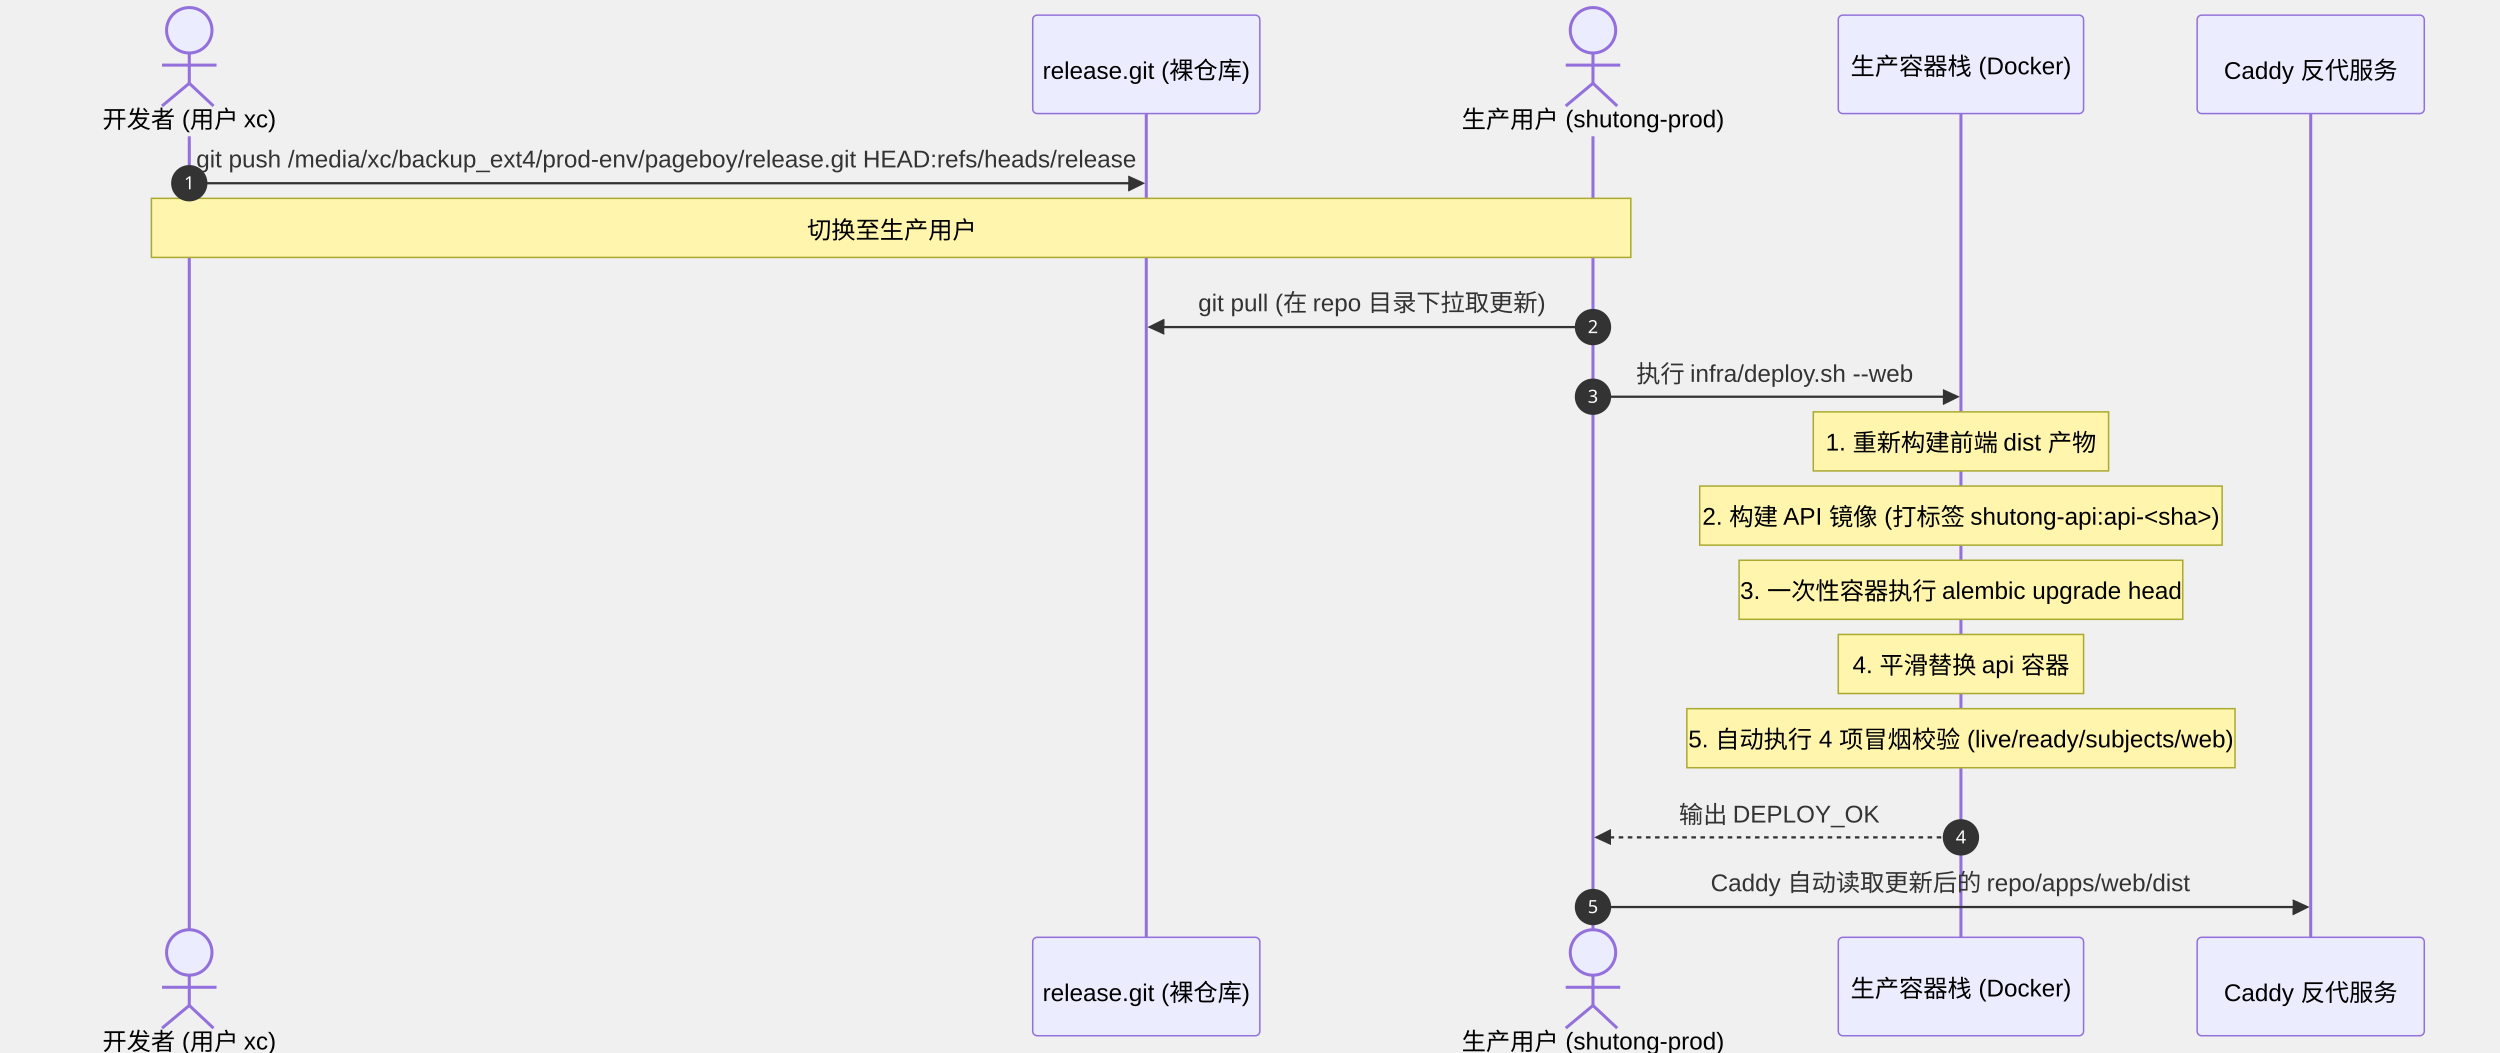
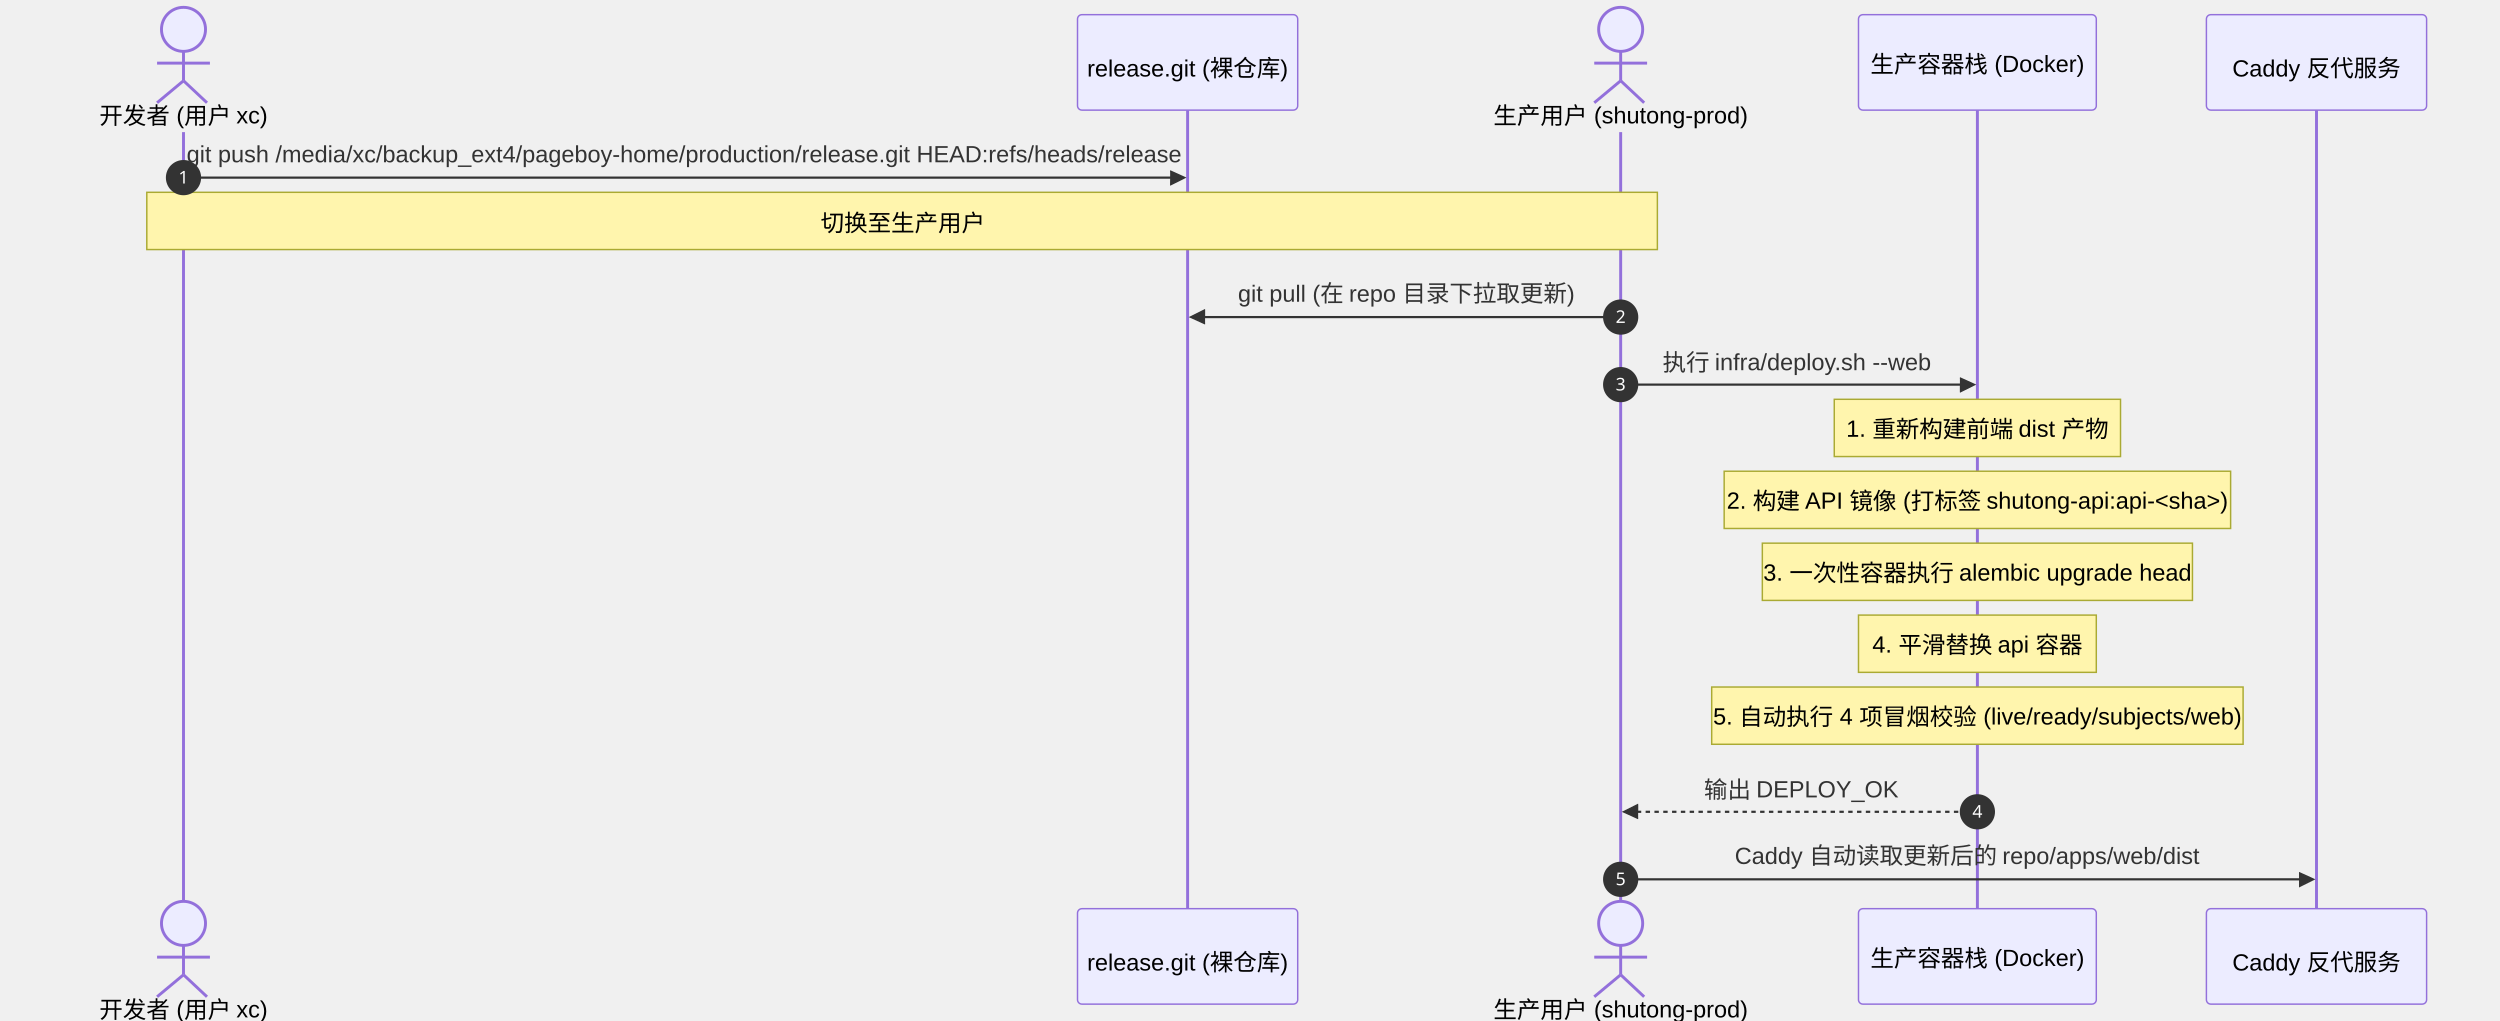
- <svg xmlns="http://www.w3.org/2000/svg" id="diagram_production_release" width="100%" style="max-width: 1651px;" viewBox="-50 -10 1651 695" role="graphics-document document" aria-roledescription="sequence">
-   <g>
-     <rect x="1401" y="609" fill="#eaeaea" stroke="#666" width="150" height="65" name="Caddy" rx="3" ry="3" class="actor actor-bottom" />
-     <text x="1476" y="641.5" dominant-baseline="central" alignment-baseline="central" class="actor actor-box" style="text-anchor: middle; font-size: 16px; font-weight: 400;">
-       <tspan x="1476" dy="0">Caddy 反代服务</tspan>
-     </text>
-   </g>
-   <g>
-     <rect x="1164" y="609" fill="#eaeaea" stroke="#666" width="162" height="65" name="Stack" rx="3" ry="3" class="actor actor-bottom" />
-     <text x="1245" y="641.5" dominant-baseline="central" alignment-baseline="central" class="actor actor-box" style="text-anchor: middle; font-size: 16px; font-weight: 400;">
-       <tspan x="1245" dy="0">生产容器栈 (Docker)</tspan>
+ <svg xmlns="http://www.w3.org/2000/svg" id="diagram_production_release" width="100%" style="max-width: 1703px;" viewBox="-50 -10 1703 695" role="graphics-document document" aria-roledescription="sequence">
+   <g>
+     <rect x="1453" y="609" fill="#eaeaea" stroke="#666" width="150" height="65" name="Caddy" rx="3" ry="3" class="actor actor-bottom" />
+     <text x="1528" y="641.5" dominant-baseline="central" alignment-baseline="central" class="actor actor-box" style="text-anchor: middle; font-size: 16px; font-weight: 400;">
+       <tspan x="1528" dy="0">Caddy 反代服务</tspan>
+     </text>
+   </g>
+   <g>
+     <rect x="1216" y="609" fill="#eaeaea" stroke="#666" width="162" height="65" name="Stack" rx="3" ry="3" class="actor actor-bottom" />
+     <text x="1297" y="641.5" dominant-baseline="central" alignment-baseline="central" class="actor actor-box" style="text-anchor: middle; font-size: 16px; font-weight: 400;">
+       <tspan x="1297" dy="0">生产容器栈 (Docker)</tspan>
    </text>
  </g>
  <g />
  <g>
-     <rect x="632" y="609" fill="#eaeaea" stroke="#666" width="150" height="65" name="Git" rx="3" ry="3" class="actor actor-bottom" />
-     <text x="707" y="641.5" dominant-baseline="central" alignment-baseline="central" class="actor actor-box" style="text-anchor: middle; font-size: 16px; font-weight: 400;">
-       <tspan x="707" dy="0">release.git (裸仓库)</tspan>
+     <rect x="684" y="609" fill="#eaeaea" stroke="#666" width="150" height="65" name="Git" rx="3" ry="3" class="actor actor-bottom" />
+     <text x="759" y="641.5" dominant-baseline="central" alignment-baseline="central" class="actor actor-box" style="text-anchor: middle; font-size: 16px; font-weight: 400;">
+       <tspan x="759" dy="0">release.git (裸仓库)</tspan>
    </text>
  </g>
  <g />
  <g>
-     <line id="actor4" x1="1476" y1="65" x2="1476" y2="609" class="actor-line 200" stroke-width="0.5px" stroke="#999" name="Caddy" data-et="life-line" data-id="Caddy" />
+     <line id="actor4" x1="1528" y1="65" x2="1528" y2="609" class="actor-line 200" stroke-width="0.5px" stroke="#999" name="Caddy" data-et="life-line" data-id="Caddy" />
    <g id="root-4" data-et="participant" data-type="participant" data-id="Caddy">
-       <rect x="1401" y="0" fill="#eaeaea" stroke="#666" width="150" height="65" name="Caddy" rx="3" ry="3" class="actor actor-top" />
-       <text x="1476" y="32.5" dominant-baseline="central" alignment-baseline="central" class="actor actor-box" style="text-anchor: middle; font-size: 16px; font-weight: 400;">
-         <tspan x="1476" dy="0">Caddy 反代服务</tspan>
+       <rect x="1453" y="0" fill="#eaeaea" stroke="#666" width="150" height="65" name="Caddy" rx="3" ry="3" class="actor actor-top" />
+       <text x="1528" y="32.5" dominant-baseline="central" alignment-baseline="central" class="actor actor-box" style="text-anchor: middle; font-size: 16px; font-weight: 400;">
+         <tspan x="1528" dy="0">Caddy 反代服务</tspan>
      </text>
    </g>
  </g>
  <g>
-     <line id="actor3" x1="1245" y1="65" x2="1245" y2="609" class="actor-line 200" stroke-width="0.5px" stroke="#999" name="Stack" data-et="life-line" data-id="Stack" />
+     <line id="actor3" x1="1297" y1="65" x2="1297" y2="609" class="actor-line 200" stroke-width="0.5px" stroke="#999" name="Stack" data-et="life-line" data-id="Stack" />
    <g id="root-3" data-et="participant" data-type="participant" data-id="Stack">
-       <rect x="1164" y="0" fill="#eaeaea" stroke="#666" width="162" height="65" name="Stack" rx="3" ry="3" class="actor actor-top" />
-       <text x="1245" y="32.5" dominant-baseline="central" alignment-baseline="central" class="actor actor-box" style="text-anchor: middle; font-size: 16px; font-weight: 400;">
-         <tspan x="1245" dy="0">生产容器栈 (Docker)</tspan>
+       <rect x="1216" y="0" fill="#eaeaea" stroke="#666" width="162" height="65" name="Stack" rx="3" ry="3" class="actor actor-top" />
+       <text x="1297" y="32.5" dominant-baseline="central" alignment-baseline="central" class="actor actor-box" style="text-anchor: middle; font-size: 16px; font-weight: 400;">
+         <tspan x="1297" dy="0">生产容器栈 (Docker)</tspan>
      </text>
    </g>
  </g>
  <g>
-     <line id="actor2" x1="1002" y1="80" x2="1002" y2="609" class="actor-line 200" stroke-width="0.5px" stroke="#999" name="Prod" data-et="life-line" data-id="Prod" />
-   </g>
-   <g>
-     <line id="actor1" x1="707" y1="65" x2="707" y2="609" class="actor-line 200" stroke-width="0.5px" stroke="#999" name="Git" data-et="life-line" data-id="Git" />
+     <line id="actor2" x1="1054" y1="80" x2="1054" y2="609" class="actor-line 200" stroke-width="0.5px" stroke="#999" name="Prod" data-et="life-line" data-id="Prod" />
+   </g>
+   <g>
+     <line id="actor1" x1="759" y1="65" x2="759" y2="609" class="actor-line 200" stroke-width="0.5px" stroke="#999" name="Git" data-et="life-line" data-id="Git" />
    <g id="root-1" data-et="participant" data-type="participant" data-id="Git">
-       <rect x="632" y="0" fill="#eaeaea" stroke="#666" width="150" height="65" name="Git" rx="3" ry="3" class="actor actor-top" />
-       <text x="707" y="32.5" dominant-baseline="central" alignment-baseline="central" class="actor actor-box" style="text-anchor: middle; font-size: 16px; font-weight: 400;">
-         <tspan x="707" dy="0">release.git (裸仓库)</tspan>
+       <rect x="684" y="0" fill="#eaeaea" stroke="#666" width="150" height="65" name="Git" rx="3" ry="3" class="actor actor-top" />
+       <text x="759" y="32.5" dominant-baseline="central" alignment-baseline="central" class="actor actor-box" style="text-anchor: middle; font-size: 16px; font-weight: 400;">
+         <tspan x="759" dy="0">release.git (裸仓库)</tspan>
      </text>
    </g>
  </g>
  <g>
    <line id="actor0" x1="75" y1="80" x2="75" y2="609" class="actor-line 200" stroke-width="0.5px" stroke="#999" name="Dev" data-et="life-line" data-id="Dev" />
  </g>
  <style>#diagram_production_release{font-family:"trebuchet ms",verdana,arial,sans-serif;font-size:16px;fill:#333;}@keyframes edge-animation-frame{from{stroke-dashoffset:0;}}@keyframes dash{to{stroke-dashoffset:0;}}#diagram_production_release .edge-animation-slow{stroke-dasharray:9,5!important;stroke-dashoffset:900;animation:dash 50s linear infinite;stroke-linecap:round;}#diagram_production_release .edge-animation-fast{stroke-dasharray:9,5!important;stroke-dashoffset:900;animation:dash 20s linear infinite;stroke-linecap:round;}#diagram_production_release .error-icon{fill:#552222;}#diagram_production_release .error-text{fill:#552222;stroke:#552222;}#diagram_production_release .edge-thickness-normal{stroke-width:1px;}#diagram_production_release .edge-thickness-thick{stroke-width:3.5px;}#diagram_production_release .edge-pattern-solid{stroke-dasharray:0;}#diagram_production_release .edge-thickness-invisible{stroke-width:0;fill:none;}#diagram_production_release .edge-pattern-dashed{stroke-dasharray:3;}#diagram_production_release .edge-pattern-dotted{stroke-dasharray:2;}#diagram_production_release .marker{fill:#333333;stroke:#333333;}#diagram_production_release .marker.cross{stroke:#333333;}#diagram_production_release svg{font-family:"trebuchet ms",verdana,arial,sans-serif;font-size:16px;}#diagram_production_release p{margin:0;}#diagram_production_release .actor{stroke:#9370DB;fill:#ECECFF;stroke-width:1;}#diagram_production_release rect.actor.outer-path[data-look="neo"]{filter:drop-shadow(1px 2px 2px rgba(185, 185, 185, 1));}#diagram_production_release rect.note[data-look="neo"]{stroke:#aaaa33;fill:#fff5ad;filter:drop-shadow(1px 2px 2px rgba(185, 185, 185, 1));}#diagram_production_release text.actor&gt;tspan{fill:black;stroke:none;}#diagram_production_release .actor-line{stroke:#9370DB;}#diagram_production_release .innerArc{stroke-width:1.5;stroke-dasharray:none;}#diagram_production_release .messageLine0{stroke-width:1.5;stroke-dasharray:none;stroke:#333;}#diagram_production_release .messageLine1{stroke-width:1.5;stroke-dasharray:2,2;stroke:#333;}#diagram_production_release [id$="-arrowhead"] path{fill:#333;stroke:#333;}#diagram_production_release .sequenceNumber{fill:white;}#diagram_production_release [id$="-sequencenumber"]{fill:#333;}#diagram_production_release [id$="-crosshead"] path{fill:#333;stroke:#333;}#diagram_production_release .messageText{fill:#333;stroke:none;}#diagram_production_release .labelBox{stroke:#9370DB;fill:#ECECFF;filter:none;}#diagram_production_release .labelText,#diagram_production_release .labelText&gt;tspan{fill:black;stroke:none;}#diagram_production_release .loopText,#diagram_production_release .loopText&gt;tspan{fill:black;stroke:none;}#diagram_production_release .sectionTitle,#diagram_production_release .sectionTitle&gt;tspan{fill:black;stroke:none;}#diagram_production_release .loopLine{stroke-width:2px;stroke-dasharray:2,2;stroke:#9370DB;fill:#9370DB;}#diagram_production_release .note{stroke:#aaaa33;fill:#fff5ad;}#diagram_production_release .noteText,#diagram_production_release .noteText&gt;tspan{fill:black;stroke:none;font-weight:normal;}#diagram_production_release .activation0{fill:#f4f4f4;stroke:#666;}#diagram_production_release .activation1{fill:#f4f4f4;stroke:#666;}#diagram_production_release .activation2{fill:#f4f4f4;stroke:#666;}#diagram_production_release .actorPopupMenu{position:absolute;}#diagram_production_release .actorPopupMenuPanel{position:absolute;fill:#ECECFF;box-shadow:0px 8px 16px 0px rgba(0,0,0,0.2);filter:drop-shadow(3px 5px 2px rgb(0 0 0 / 0.4));}#diagram_production_release .actor-man circle,#diagram_production_release line{fill:#ECECFF;stroke-width:2px;}#diagram_production_release g rect.rect{filter:drop-shadow(1px 2px 2px rgba(185, 185, 185, 1));stroke:#9370DB;}#diagram_production_release .node .neo-node{stroke:#9370DB;}#diagram_production_release [data-look="neo"].node rect,#diagram_production_release [data-look="neo"].cluster rect,#diagram_production_release [data-look="neo"].node polygon{stroke:#9370DB;filter:drop-shadow(1px 2px 2px rgba(185, 185, 185, 1));}#diagram_production_release [data-look="neo"].swimlane.cluster rect{filter:none;}#diagram_production_release [data-look="neo"].node path{stroke:#9370DB;stroke-width:1px;}#diagram_production_release [data-look="neo"].node .outer-path{filter:drop-shadow(1px 2px 2px rgba(185, 185, 185, 1));}#diagram_production_release [data-look="neo"].node .neo-line path{stroke:#9370DB;filter:none;}#diagram_production_release [data-look="neo"].node circle{stroke:#9370DB;filter:drop-shadow(1px 2px 2px rgba(185, 185, 185, 1));}#diagram_production_release [data-look="neo"].node circle .state-start{fill:#000000;}#diagram_production_release [data-look="neo"].icon-shape .icon{fill:#9370DB;filter:drop-shadow(1px 2px 2px rgba(185, 185, 185, 1));}#diagram_production_release [data-look="neo"].icon-shape .icon-neo path{stroke:#9370DB;filter:drop-shadow(1px 2px 2px rgba(185, 185, 185, 1));}#diagram_production_release :root{--mermaid-font-family:"trebuchet ms",verdana,arial,sans-serif;}</style>
  <g />
  <defs>
    <symbol id="diagram_production_release-computer" width="24" height="24">
      <path transform="scale(.5)" d="M2 2v13h20v-13h-20zm18 11h-16v-9h16v9zm-10.228 6l.466-1h3.524l.467 1h-4.457zm14.228 3h-24l2-6h2.104l-1.33 4h18.45l-1.297-4h2.073l2 6zm-5-10h-14v-7h14v7z" />
    </symbol>
  </defs>
  <defs>
    <symbol id="diagram_production_release-database" fill-rule="evenodd" clip-rule="evenodd">
      <path transform="scale(.5)" d="M12.258.001l.256.004.255.005.253.008.251.01.249.012.247.015.246.016.242.019.241.02.239.023.236.024.233.027.231.028.229.031.225.032.223.034.22.036.217.038.214.04.211.041.208.043.205.045.201.046.198.048.194.05.191.051.187.053.183.054.18.056.175.057.172.059.168.06.163.061.16.063.155.064.15.066.074.033.073.033.071.034.07.034.069.035.068.035.067.035.066.035.064.036.064.036.062.036.06.036.06.037.058.037.058.037.055.038.055.038.053.038.052.038.051.039.05.039.048.039.047.039.045.04.044.04.043.04.041.04.04.041.039.041.037.041.036.041.034.041.033.042.032.042.03.042.029.042.027.042.026.043.024.043.023.043.021.043.02.043.018.044.017.043.015.044.013.044.012.044.011.045.009.044.007.045.006.045.004.045.002.045.001.045v17l-.001.045-.002.045-.004.045-.006.045-.007.045-.009.044-.011.045-.012.044-.013.044-.015.044-.017.043-.018.044-.02.043-.021.043-.023.043-.024.043-.026.043-.027.042-.029.042-.03.042-.032.042-.033.042-.034.041-.036.041-.037.041-.039.041-.04.041-.041.04-.043.04-.044.04-.045.04-.047.039-.048.039-.05.039-.051.039-.052.038-.053.038-.055.038-.055.038-.058.037-.058.037-.06.037-.06.036-.062.036-.064.036-.064.036-.066.035-.067.035-.068.035-.069.035-.07.034-.071.034-.073.033-.074.033-.15.066-.155.064-.16.063-.163.061-.168.06-.172.059-.175.057-.18.056-.183.054-.187.053-.191.051-.194.05-.198.048-.201.046-.205.045-.208.043-.211.041-.214.04-.217.038-.22.036-.223.034-.225.032-.229.031-.231.028-.233.027-.236.024-.239.023-.241.02-.242.019-.246.016-.247.015-.249.012-.251.01-.253.008-.255.005-.256.004-.258.001-.258-.001-.256-.004-.255-.005-.253-.008-.251-.01-.249-.012-.247-.015-.245-.016-.243-.019-.241-.02-.238-.023-.236-.024-.234-.027-.231-.028-.228-.031-.226-.032-.223-.034-.22-.036-.217-.038-.214-.04-.211-.041-.208-.043-.204-.045-.201-.046-.198-.048-.195-.05-.19-.051-.187-.053-.184-.054-.179-.056-.176-.057-.172-.059-.167-.06-.164-.061-.159-.063-.155-.064-.151-.066-.074-.033-.072-.033-.072-.034-.07-.034-.069-.035-.068-.035-.067-.035-.066-.035-.064-.036-.063-.036-.062-.036-.061-.036-.06-.037-.058-.037-.057-.037-.056-.038-.055-.038-.053-.038-.052-.038-.051-.039-.049-.039-.049-.039-.046-.039-.046-.04-.044-.04-.043-.04-.041-.04-.04-.041-.039-.041-.037-.041-.036-.041-.034-.041-.033-.042-.032-.042-.03-.042-.029-.042-.027-.042-.026-.043-.024-.043-.023-.043-.021-.043-.02-.043-.018-.044-.017-.043-.015-.044-.013-.044-.012-.044-.011-.045-.009-.044-.007-.045-.006-.045-.004-.045-.002-.045-.001-.045v-17l.001-.045.002-.045.004-.045.006-.045.007-.045.009-.044.011-.045.012-.044.013-.044.015-.044.017-.043.018-.044.02-.043.021-.043.023-.043.024-.043.026-.043.027-.042.029-.042.03-.042.032-.042.033-.042.034-.041.036-.041.037-.041.039-.041.04-.041.041-.04.043-.04.044-.04.046-.04.046-.039.049-.039.049-.039.051-.039.052-.038.053-.038.055-.038.056-.038.057-.037.058-.037.06-.037.061-.036.062-.036.063-.036.064-.036.066-.035.067-.035.068-.035.069-.035.07-.034.072-.034.072-.033.074-.033.151-.066.155-.064.159-.063.164-.061.167-.06.172-.059.176-.057.179-.056.184-.054.187-.053.19-.051.195-.05.198-.048.201-.046.204-.045.208-.043.211-.041.214-.04.217-.038.22-.036.223-.034.226-.032.228-.031.231-.028.234-.027.236-.024.238-.023.241-.02.243-.019.245-.016.247-.015.249-.012.251-.01.253-.008.255-.005.256-.004.258-.001.258.001zm-9.258 20.499v.01l.001.021.003.021.004.022.005.021.006.022.007.022.009.023.01.022.011.023.012.023.013.023.015.023.016.024.017.023.018.024.019.024.021.024.022.025.023.024.024.025.052.049.056.05.061.051.066.051.07.051.075.051.079.052.084.052.088.052.092.052.097.052.102.051.105.052.11.052.114.051.119.051.123.051.127.05.131.05.135.05.139.048.144.049.147.047.152.047.155.047.16.045.163.045.167.043.171.043.176.041.178.041.183.039.187.039.19.037.194.035.197.035.202.033.204.031.209.03.212.029.216.027.219.025.222.024.226.021.23.02.233.018.236.016.24.015.243.012.246.01.249.008.253.005.256.004.259.001.26-.001.257-.004.254-.005.25-.008.247-.011.244-.012.241-.014.237-.016.233-.018.231-.021.226-.021.224-.024.22-.026.216-.027.212-.028.21-.031.205-.031.202-.034.198-.034.194-.036.191-.037.187-.039.183-.04.179-.04.175-.042.172-.043.168-.044.163-.045.16-.046.155-.046.152-.047.148-.048.143-.049.139-.049.136-.05.131-.05.126-.05.123-.051.118-.052.114-.051.11-.052.106-.052.101-.052.096-.052.092-.052.088-.053.083-.051.079-.052.074-.052.07-.051.065-.051.06-.051.056-.05.051-.05.023-.024.023-.025.021-.024.02-.024.019-.024.018-.024.017-.024.015-.023.014-.024.013-.023.012-.023.01-.023.01-.022.008-.022.006-.022.006-.022.004-.022.004-.021.001-.021.001-.021v-4.127l-.077.055-.08.053-.083.054-.085.053-.087.052-.09.052-.093.051-.095.05-.097.05-.1.049-.102.049-.105.048-.106.047-.109.047-.111.046-.114.045-.115.045-.118.044-.12.043-.122.042-.124.042-.126.041-.128.04-.13.04-.132.038-.134.038-.135.037-.138.037-.139.035-.142.035-.143.034-.144.033-.147.032-.148.031-.15.03-.151.03-.153.029-.154.027-.156.027-.158.026-.159.025-.161.024-.162.023-.163.022-.165.021-.166.02-.167.019-.169.018-.169.017-.171.016-.173.015-.173.014-.175.013-.175.012-.177.011-.178.01-.179.008-.179.008-.181.006-.182.005-.182.004-.184.003-.184.002h-.37l-.184-.002-.184-.003-.182-.004-.182-.005-.181-.006-.179-.008-.179-.008-.178-.01-.176-.011-.176-.012-.175-.013-.173-.014-.172-.015-.171-.016-.17-.017-.169-.018-.167-.019-.166-.02-.165-.021-.163-.022-.162-.023-.161-.024-.159-.025-.157-.026-.156-.027-.155-.027-.153-.029-.151-.03-.15-.03-.148-.031-.146-.032-.145-.033-.143-.034-.141-.035-.14-.035-.137-.037-.136-.037-.134-.038-.132-.038-.13-.04-.128-.04-.126-.041-.124-.042-.122-.042-.12-.044-.117-.043-.116-.045-.113-.045-.112-.046-.109-.047-.106-.047-.105-.048-.102-.049-.1-.049-.097-.05-.095-.05-.093-.052-.09-.051-.087-.052-.085-.053-.083-.054-.08-.054-.077-.054v4.127zm0-5.654v.011l.001.021.003.021.004.021.005.022.006.022.007.022.009.022.01.022.011.023.012.023.013.023.015.024.016.023.017.024.018.024.019.024.021.024.022.024.023.025.024.024.052.05.056.05.061.05.066.051.07.051.075.052.079.051.084.052.088.052.092.052.097.052.102.052.105.052.11.051.114.051.119.052.123.05.127.051.131.05.135.049.139.049.144.048.147.048.152.047.155.046.16.045.163.045.167.044.171.042.176.042.178.04.183.04.187.038.19.037.194.036.197.034.202.033.204.032.209.03.212.028.216.027.219.025.222.024.226.022.23.02.233.018.236.016.24.014.243.012.246.01.249.008.253.006.256.003.259.001.26-.001.257-.003.254-.006.25-.008.247-.01.244-.012.241-.015.237-.016.233-.018.231-.02.226-.022.224-.024.22-.025.216-.027.212-.029.21-.03.205-.032.202-.033.198-.035.194-.036.191-.037.187-.039.183-.039.179-.041.175-.042.172-.043.168-.044.163-.045.16-.045.155-.047.152-.047.148-.048.143-.048.139-.05.136-.049.131-.05.126-.051.123-.051.118-.051.114-.052.11-.052.106-.052.101-.052.096-.052.092-.052.088-.052.083-.052.079-.052.074-.051.07-.052.065-.051.06-.05.056-.051.051-.049.023-.025.023-.024.021-.025.02-.024.019-.024.018-.024.017-.024.015-.023.014-.023.013-.024.012-.022.01-.023.01-.023.008-.022.006-.022.006-.022.004-.021.004-.022.001-.021.001-.021v-4.139l-.077.054-.08.054-.083.054-.085.052-.087.053-.09.051-.093.051-.095.051-.097.05-.1.049-.102.049-.105.048-.106.047-.109.047-.111.046-.114.045-.115.044-.118.044-.12.044-.122.042-.124.042-.126.041-.128.04-.13.039-.132.039-.134.038-.135.037-.138.036-.139.036-.142.035-.143.033-.144.033-.147.033-.148.031-.15.03-.151.03-.153.028-.154.028-.156.027-.158.026-.159.025-.161.024-.162.023-.163.022-.165.021-.166.02-.167.019-.169.018-.169.017-.171.016-.173.015-.173.014-.175.013-.175.012-.177.011-.178.009-.179.009-.179.007-.181.007-.182.005-.182.004-.184.003-.184.002h-.37l-.184-.002-.184-.003-.182-.004-.182-.005-.181-.007-.179-.007-.179-.009-.178-.009-.176-.011-.176-.012-.175-.013-.173-.014-.172-.015-.171-.016-.17-.017-.169-.018-.167-.019-.166-.02-.165-.021-.163-.022-.162-.023-.161-.024-.159-.025-.157-.026-.156-.027-.155-.028-.153-.028-.151-.03-.15-.03-.148-.031-.146-.033-.145-.033-.143-.033-.141-.035-.14-.036-.137-.036-.136-.037-.134-.038-.132-.039-.13-.039-.128-.04-.126-.041-.124-.042-.122-.043-.12-.043-.117-.044-.116-.044-.113-.046-.112-.046-.109-.046-.106-.047-.105-.048-.102-.049-.1-.049-.097-.05-.095-.051-.093-.051-.09-.051-.087-.053-.085-.052-.083-.054-.08-.054-.077-.054v4.139zm0-5.666v.011l.001.02.003.022.004.021.005.022.006.021.007.022.009.023.01.022.011.023.012.023.013.023.015.023.016.024.017.024.018.023.019.024.021.025.022.024.023.024.024.025.052.05.056.05.061.05.066.051.07.051.075.052.079.051.084.052.088.052.092.052.097.052.102.052.105.051.11.052.114.051.119.051.123.051.127.05.131.05.135.05.139.049.144.048.147.048.152.047.155.046.16.045.163.045.167.043.171.043.176.042.178.04.183.04.187.038.19.037.194.036.197.034.202.033.204.032.209.03.212.028.216.027.219.025.222.024.226.021.23.02.233.018.236.017.24.014.243.012.246.01.249.008.253.006.256.003.259.001.26-.001.257-.003.254-.006.25-.008.247-.01.244-.013.241-.014.237-.016.233-.018.231-.02.226-.022.224-.024.22-.025.216-.027.212-.029.21-.03.205-.032.202-.033.198-.035.194-.036.191-.037.187-.039.183-.039.179-.041.175-.042.172-.043.168-.044.163-.045.16-.045.155-.047.152-.047.148-.048.143-.049.139-.049.136-.049.131-.051.126-.05.123-.051.118-.052.114-.051.11-.052.106-.052.101-.052.096-.052.092-.052.088-.052.083-.052.079-.052.074-.052.07-.051.065-.051.06-.051.056-.05.051-.049.023-.025.023-.025.021-.024.02-.024.019-.024.018-.024.017-.024.015-.023.014-.024.013-.023.012-.023.01-.022.01-.023.008-.022.006-.022.006-.022.004-.022.004-.021.001-.021.001-.021v-4.153l-.077.054-.08.054-.083.053-.085.053-.087.053-.09.051-.093.051-.095.051-.097.05-.1.049-.102.048-.105.048-.106.048-.109.046-.111.046-.114.046-.115.044-.118.044-.12.043-.122.043-.124.042-.126.041-.128.04-.13.039-.132.039-.134.038-.135.037-.138.036-.139.036-.142.034-.143.034-.144.033-.147.032-.148.032-.15.03-.151.03-.153.028-.154.028-.156.027-.158.026-.159.024-.161.024-.162.023-.163.023-.165.021-.166.02-.167.019-.169.018-.169.017-.171.016-.173.015-.173.014-.175.013-.175.012-.177.01-.178.01-.179.009-.179.007-.181.006-.182.006-.182.004-.184.003-.184.001-.185.001-.185-.001-.184-.001-.184-.003-.182-.004-.182-.006-.181-.006-.179-.007-.179-.009-.178-.01-.176-.01-.176-.012-.175-.013-.173-.014-.172-.015-.171-.016-.17-.017-.169-.018-.167-.019-.166-.02-.165-.021-.163-.023-.162-.023-.161-.024-.159-.024-.157-.026-.156-.027-.155-.028-.153-.028-.151-.03-.15-.03-.148-.032-.146-.032-.145-.033-.143-.034-.141-.034-.14-.036-.137-.036-.136-.037-.134-.038-.132-.039-.13-.039-.128-.041-.126-.041-.124-.041-.122-.043-.12-.043-.117-.044-.116-.044-.113-.046-.112-.046-.109-.046-.106-.048-.105-.048-.102-.048-.1-.05-.097-.049-.095-.051-.093-.051-.09-.052-.087-.052-.085-.053-.083-.053-.08-.054-.077-.054v4.153zm8.74-8.179l-.257.004-.254.005-.25.008-.247.011-.244.012-.241.014-.237.016-.233.018-.231.021-.226.022-.224.023-.22.026-.216.027-.212.028-.21.031-.205.032-.202.033-.198.034-.194.036-.191.038-.187.038-.183.04-.179.041-.175.042-.172.043-.168.043-.163.045-.16.046-.155.046-.152.048-.148.048-.143.048-.139.049-.136.05-.131.05-.126.051-.123.051-.118.051-.114.052-.11.052-.106.052-.101.052-.096.052-.092.052-.088.052-.083.052-.079.052-.074.051-.07.052-.065.051-.06.05-.056.05-.051.05-.023.025-.023.024-.021.024-.02.025-.019.024-.018.024-.017.023-.015.024-.014.023-.013.023-.012.023-.01.023-.01.022-.008.022-.006.023-.006.021-.004.022-.004.021-.001.021-.001.021.001.021.001.021.004.021.004.022.006.021.006.023.008.022.01.022.01.023.012.023.013.023.014.023.015.024.017.023.018.024.019.024.02.025.021.024.023.024.023.025.051.05.056.05.06.05.065.051.07.052.074.051.079.052.083.052.088.052.092.052.096.052.101.052.106.052.11.052.114.052.118.051.123.051.126.051.131.05.136.05.139.049.143.048.148.048.152.048.155.046.16.046.163.045.168.043.172.043.175.042.179.041.183.04.187.038.191.038.194.036.198.034.202.033.205.032.21.031.212.028.216.027.22.026.224.023.226.022.231.021.233.018.237.016.241.014.244.012.247.011.25.008.254.005.257.004.26.001.26-.001.257-.004.254-.005.25-.008.247-.011.244-.012.241-.014.237-.016.233-.018.231-.021.226-.022.224-.023.22-.026.216-.027.212-.028.21-.031.205-.032.202-.033.198-.034.194-.036.191-.038.187-.038.183-.04.179-.041.175-.042.172-.043.168-.043.163-.045.16-.046.155-.046.152-.048.148-.048.143-.048.139-.049.136-.05.131-.05.126-.051.123-.051.118-.051.114-.052.11-.052.106-.052.101-.052.096-.052.092-.052.088-.052.083-.052.079-.052.074-.051.07-.052.065-.051.06-.05.056-.05.051-.05.023-.025.023-.024.021-.024.02-.025.019-.024.018-.024.017-.023.015-.024.014-.023.013-.023.012-.023.01-.023.01-.022.008-.022.006-.023.006-.021.004-.022.004-.021.001-.021.001-.021-.001-.021-.001-.021-.004-.021-.004-.022-.006-.021-.006-.023-.008-.022-.01-.022-.01-.023-.012-.023-.013-.023-.014-.023-.015-.024-.017-.023-.018-.024-.019-.024-.02-.025-.021-.024-.023-.024-.023-.025-.051-.05-.056-.05-.06-.05-.065-.051-.07-.052-.074-.051-.079-.052-.083-.052-.088-.052-.092-.052-.096-.052-.101-.052-.106-.052-.11-.052-.114-.052-.118-.051-.123-.051-.126-.051-.131-.05-.136-.05-.139-.049-.143-.048-.148-.048-.152-.048-.155-.046-.16-.046-.163-.045-.168-.043-.172-.043-.175-.042-.179-.041-.183-.04-.187-.038-.191-.038-.194-.036-.198-.034-.202-.033-.205-.032-.21-.031-.212-.028-.216-.027-.22-.026-.224-.023-.226-.022-.231-.021-.233-.018-.237-.016-.241-.014-.244-.012-.247-.011-.25-.008-.254-.005-.257-.004-.26-.001-.26.001z" />
    </symbol>
  </defs>
  <defs>
    <symbol id="diagram_production_release-clock" width="24" height="24">
      <path transform="scale(.5)" d="M12 2c5.514 0 10 4.486 10 10s-4.486 10-10 10-10-4.486-10-10 4.486-10 10-10zm0-2c-6.627 0-12 5.373-12 12s5.373 12 12 12 12-5.373 12-12-5.373-12-12-12zm5.848 12.459c.202.038.202.333.001.372-1.907.361-6.045 1.111-6.547 1.111-.719 0-1.301-.582-1.301-1.301 0-.512.77-5.447 1.125-7.445.034-.192.312-.181.343.014l.985 6.238 5.394 1.011z" />
    </symbol>
  </defs>
  <defs>
    <marker id="diagram_production_release-arrowhead" refX="7.9" refY="5" markerUnits="userSpaceOnUse" markerWidth="12" markerHeight="12" orient="auto-start-reverse">
      <path d="M -1 0 L 10 5 L 0 10 z" />
    </marker>
  </defs>
  <defs>
    <marker id="diagram_production_release-crosshead" markerWidth="15" markerHeight="8" orient="auto" refX="4" refY="4.5">
      <path fill="none" stroke="#000000" stroke-width="1pt" d="M 1,2 L 6,7 M 6,2 L 1,7" style="stroke-dasharray: 0, 0;" />
    </marker>
  </defs>
  <defs>
    <marker id="diagram_production_release-filled-head" refX="15.5" refY="7" markerWidth="20" markerHeight="28" orient="auto">
      <path d="M 18,7 L9,13 L14,7 L9,1 Z" />
    </marker>
  </defs>
  <defs>
    <marker id="diagram_production_release-sequencenumber" refX="15" refY="15" markerWidth="60" markerHeight="40" orient="auto">
      <circle cx="15" cy="15" r="6" />
    </marker>
  </defs>
  <defs>
    <marker id="diagram_production_release-solidTopArrowHead" refX="7.9" refY="7.25" markerUnits="userSpaceOnUse" markerWidth="12" markerHeight="12" orient="auto-start-reverse">
      <path d="M 0 0 L 10 8 L 0 8 z" />
    </marker>
  </defs>
  <defs>
    <marker id="diagram_production_release-solidBottomArrowHead" refX="7.9" refY="0.75" markerUnits="userSpaceOnUse" markerWidth="12" markerHeight="12" orient="auto-start-reverse">
      <path d="M 0 0 L 10 0 L 0 8 z" />
    </marker>
  </defs>
  <defs>
    <marker id="diagram_production_release-stickTopArrowHead" refX="7.5" refY="7" markerUnits="userSpaceOnUse" markerWidth="12" markerHeight="12" orient="auto-start-reverse">
      <path d="M 0 0 L 7 7" stroke="black" stroke-width="1.5" fill="none" />
    </marker>
  </defs>
  <defs>
    <marker id="diagram_production_release-stickBottomArrowHead" refX="7.5" refY="0" markerUnits="userSpaceOnUse" markerWidth="12" markerHeight="12" orient="auto-start-reverse">
      <path d="M 0 7 L 7 0" stroke="black" stroke-width="1.5" fill="none" />
    </marker>
  </defs>
  <g data-et="note" data-id="i2">
-     <rect x="50" y="121" fill="#EDF2AE" stroke="#666" width="977" height="39" class="note" />
-     <text x="539" y="126" text-anchor="middle" dominant-baseline="middle" alignment-baseline="middle" class="noteText" dy="1em" style="font-size: 16px; font-weight: 400;">
-       <tspan x="539">切换至生产用户</tspan>
+     <rect x="50" y="121" fill="#EDF2AE" stroke="#666" width="1029" height="39" class="note" />
+     <text x="565" y="126" text-anchor="middle" dominant-baseline="middle" alignment-baseline="middle" class="noteText" dy="1em" style="font-size: 16px; font-weight: 400;">
+       <tspan x="565">切换至生产用户</tspan>
    </text>
  </g>
  <g data-et="note" data-id="i5">
-     <rect x="1147.5" y="262" fill="#EDF2AE" stroke="#666" width="195" height="39" class="note" />
-     <text x="1245" y="267" text-anchor="middle" dominant-baseline="middle" alignment-baseline="middle" class="noteText" dy="1em" style="font-size: 16px; font-weight: 400;">
-       <tspan x="1245">1. 重新构建前端 dist 产物</tspan>
+     <rect x="1199.5" y="262" fill="#EDF2AE" stroke="#666" width="195" height="39" class="note" />
+     <text x="1297" y="267" text-anchor="middle" dominant-baseline="middle" alignment-baseline="middle" class="noteText" dy="1em" style="font-size: 16px; font-weight: 400;">
+       <tspan x="1297">1. 重新构建前端 dist 产物</tspan>
    </text>
  </g>
  <g data-et="note" data-id="i6">
-     <rect x="1072.5" y="311" fill="#EDF2AE" stroke="#666" width="345" height="39" class="note" />
-     <text x="1245" y="316" text-anchor="middle" dominant-baseline="middle" alignment-baseline="middle" class="noteText" dy="1em" style="font-size: 16px; font-weight: 400;">
-       <tspan x="1245">2. 构建 API 镜像 (打标签 shutong-api:api-&lt;sha&gt;)</tspan>
+     <rect x="1124.5" y="311" fill="#EDF2AE" stroke="#666" width="345" height="39" class="note" />
+     <text x="1297" y="316" text-anchor="middle" dominant-baseline="middle" alignment-baseline="middle" class="noteText" dy="1em" style="font-size: 16px; font-weight: 400;">
+       <tspan x="1297">2. 构建 API 镜像 (打标签 shutong-api:api-&lt;sha&gt;)</tspan>
    </text>
  </g>
  <g data-et="note" data-id="i7">
-     <rect x="1098.5" y="360" fill="#EDF2AE" stroke="#666" width="293" height="39" class="note" />
-     <text x="1245" y="365" text-anchor="middle" dominant-baseline="middle" alignment-baseline="middle" class="noteText" dy="1em" style="font-size: 16px; font-weight: 400;">
-       <tspan x="1245">3. 一次性容器执行 alembic upgrade head</tspan>
+     <rect x="1150.5" y="360" fill="#EDF2AE" stroke="#666" width="293" height="39" class="note" />
+     <text x="1297" y="365" text-anchor="middle" dominant-baseline="middle" alignment-baseline="middle" class="noteText" dy="1em" style="font-size: 16px; font-weight: 400;">
+       <tspan x="1297">3. 一次性容器执行 alembic upgrade head</tspan>
    </text>
  </g>
  <g data-et="note" data-id="i8">
-     <rect x="1164" y="409" fill="#EDF2AE" stroke="#666" width="162" height="39" class="note" />
-     <text x="1245" y="414" text-anchor="middle" dominant-baseline="middle" alignment-baseline="middle" class="noteText" dy="1em" style="font-size: 16px; font-weight: 400;">
-       <tspan x="1245">4. 平滑替换 api 容器</tspan>
+     <rect x="1216" y="409" fill="#EDF2AE" stroke="#666" width="162" height="39" class="note" />
+     <text x="1297" y="414" text-anchor="middle" dominant-baseline="middle" alignment-baseline="middle" class="noteText" dy="1em" style="font-size: 16px; font-weight: 400;">
+       <tspan x="1297">4. 平滑替换 api 容器</tspan>
    </text>
  </g>
  <g data-et="note" data-id="i9">
-     <rect x="1064" y="458" fill="#EDF2AE" stroke="#666" width="362" height="39" class="note" />
-     <text x="1245" y="463" text-anchor="middle" dominant-baseline="middle" alignment-baseline="middle" class="noteText" dy="1em" style="font-size: 16px; font-weight: 400;">
-       <tspan x="1245">5. 自动执行 4 项冒烟校验 (live/ready/subjects/web)</tspan>
+     <rect x="1116" y="458" fill="#EDF2AE" stroke="#666" width="362" height="39" class="note" />
+     <text x="1297" y="463" text-anchor="middle" dominant-baseline="middle" alignment-baseline="middle" class="noteText" dy="1em" style="font-size: 16px; font-weight: 400;">
+       <tspan x="1297">5. 自动执行 4 项冒烟校验 (live/ready/subjects/web)</tspan>
    </text>
  </g>
  <g class="actor-man actor-top" name="Dev" data-et="participant" data-type="actor" data-id="Dev" style="stroke: rgb(147, 112, 219);">
    <line id="actor-man-torso0" x1="75" y1="25" x2="75" y2="45" />
    <line id="actor-man-arms0" x1="57" y1="33" x2="93" y2="33" />
    <line x1="57" y1="60" x2="75" y2="45" />
    <line x1="75" y1="45" x2="91" y2="60" />
    <circle cx="75" cy="10" r="15" width="150" height="65" />
    <text x="75" y="67.5" dominant-baseline="central" alignment-baseline="central" class="actor actor-man" style="text-anchor: middle; font-size: 16px; font-weight: 400;">
      <tspan x="75" dy="0">开发者 (用户 xc)</tspan>
    </text>
  </g>
  <g class="actor-man actor-top" name="Prod" data-et="participant" data-type="actor" data-id="Prod" style="stroke: rgb(147, 112, 219);">
-     <line id="actor-man-torso2" x1="1002" y1="25" x2="1002" y2="45" />
-     <line id="actor-man-arms2" x1="984" y1="33" x2="1020" y2="33" />
-     <line x1="984" y1="60" x2="1002" y2="45" />
-     <line x1="1002" y1="45" x2="1018" y2="60" />
-     <circle cx="1002" cy="10" r="15" width="184" height="65" />
-     <text x="1002" y="67.5" dominant-baseline="central" alignment-baseline="central" class="actor actor-man" style="text-anchor: middle; font-size: 16px; font-weight: 400;">
-       <tspan x="1002" dy="0">生产用户 (shutong-prod)</tspan>
-     </text>
-   </g>
-   <text x="390" y="80" text-anchor="middle" dominant-baseline="middle" alignment-baseline="middle" class="messageText" dy="1em" style="font-size: 16px; font-weight: 400;">git push /media/xc/backup_ext4/prod-env/pageboy/release.git HEAD:refs/heads/release</text>
-   <line x1="82" y1="111" x2="703" y2="111" class="messageLine0" data-et="message" data-id="i1" data-from="Dev" data-to="Git" stroke-width="2" stroke="none" marker-end="url(#diagram_production_release-arrowhead)" style="fill: none;" />
+     <line id="actor-man-torso2" x1="1054" y1="25" x2="1054" y2="45" />
+     <line id="actor-man-arms2" x1="1036" y1="33" x2="1072" y2="33" />
+     <line x1="1036" y1="60" x2="1054" y2="45" />
+     <line x1="1054" y1="45" x2="1070" y2="60" />
+     <circle cx="1054" cy="10" r="15" width="184" height="65" />
+     <text x="1054" y="67.5" dominant-baseline="central" alignment-baseline="central" class="actor actor-man" style="text-anchor: middle; font-size: 16px; font-weight: 400;">
+       <tspan x="1054" dy="0">生产用户 (shutong-prod)</tspan>
+     </text>
+   </g>
+   <text x="416" y="80" text-anchor="middle" dominant-baseline="middle" alignment-baseline="middle" class="messageText" dy="1em" style="font-size: 16px; font-weight: 400;">git push /media/xc/backup_ext4/pageboy-home/production/release.git HEAD:refs/heads/release</text>
+   <line x1="82" y1="111" x2="755" y2="111" class="messageLine0" data-et="message" data-id="i1" data-from="Dev" data-to="Git" stroke-width="2" stroke="none" marker-end="url(#diagram_production_release-arrowhead)" style="fill: none;" />
  <line x1="75" y1="111" x2="75" y2="111" stroke-width="0" marker-start="url(#diagram_production_release-sequencenumber)" />
  <text x="75" y="115" font-family="sans-serif" font-size="12px" text-anchor="middle" class="sequenceNumber">1</text>
-   <text x="856" y="175" text-anchor="middle" dominant-baseline="middle" alignment-baseline="middle" class="messageText" dy="1em" style="font-size: 16px; font-weight: 400;">git pull (在 repo 目录下拉取更新)</text>
-   <line x1="1007" y1="206" x2="711" y2="206" class="messageLine0" data-et="message" data-id="i3" data-from="Prod" data-to="Git" stroke-width="2" stroke="none" marker-end="url(#diagram_production_release-arrowhead)" style="fill: none;" />
-   <line x1="1002" y1="206" x2="1002" y2="206" stroke-width="0" marker-start="url(#diagram_production_release-sequencenumber)" />
-   <text x="1002" y="210" font-family="sans-serif" font-size="12px" text-anchor="middle" class="sequenceNumber">2</text>
-   <text x="1122" y="221" text-anchor="middle" dominant-baseline="middle" alignment-baseline="middle" class="messageText" dy="1em" style="font-size: 16px; font-weight: 400;">执行 infra/deploy.sh --web</text>
-   <line x1="1009" y1="252" x2="1241" y2="252" class="messageLine0" data-et="message" data-id="i4" data-from="Prod" data-to="Stack" stroke-width="2" stroke="none" marker-end="url(#diagram_production_release-arrowhead)" style="fill: none;" />
-   <line x1="1002" y1="252" x2="1002" y2="252" stroke-width="0" marker-start="url(#diagram_production_release-sequencenumber)" />
-   <text x="1002" y="256" font-family="sans-serif" font-size="12px" text-anchor="middle" class="sequenceNumber">3</text>
-   <text x="1125" y="512" text-anchor="middle" dominant-baseline="middle" alignment-baseline="middle" class="messageText" dy="1em" style="font-size: 16px; font-weight: 400;">输出 DEPLOY_OK</text>
-   <line x1="1250" y1="543" x2="1006" y2="543" class="messageLine1" data-et="message" data-id="i10" data-from="Stack" data-to="Prod" stroke-width="2" stroke="none" marker-end="url(#diagram_production_release-arrowhead)" style="stroke-dasharray: 3, 3; fill: none;" />
-   <line x1="1245" y1="543" x2="1245" y2="543" stroke-width="0" marker-start="url(#diagram_production_release-sequencenumber)" />
-   <text x="1245" y="547" font-family="sans-serif" font-size="12px" text-anchor="middle" class="sequenceNumber">4</text>
-   <text x="1238" y="558" text-anchor="middle" dominant-baseline="middle" alignment-baseline="middle" class="messageText" dy="1em" style="font-size: 16px; font-weight: 400;">Caddy 自动读取更新后的 repo/apps/web/dist</text>
-   <line x1="1009" y1="589" x2="1472" y2="589" class="messageLine0" data-et="message" data-id="i11" data-from="Prod" data-to="Caddy" stroke-width="2" stroke="none" marker-end="url(#diagram_production_release-arrowhead)" style="fill: none;" />
-   <line x1="1002" y1="589" x2="1002" y2="589" stroke-width="0" marker-start="url(#diagram_production_release-sequencenumber)" />
-   <text x="1002" y="593" font-family="sans-serif" font-size="12px" text-anchor="middle" class="sequenceNumber">5</text>
+   <text x="908" y="175" text-anchor="middle" dominant-baseline="middle" alignment-baseline="middle" class="messageText" dy="1em" style="font-size: 16px; font-weight: 400;">git pull (在 repo 目录下拉取更新)</text>
+   <line x1="1059" y1="206" x2="763" y2="206" class="messageLine0" data-et="message" data-id="i3" data-from="Prod" data-to="Git" stroke-width="2" stroke="none" marker-end="url(#diagram_production_release-arrowhead)" style="fill: none;" />
+   <line x1="1054" y1="206" x2="1054" y2="206" stroke-width="0" marker-start="url(#diagram_production_release-sequencenumber)" />
+   <text x="1054" y="210" font-family="sans-serif" font-size="12px" text-anchor="middle" class="sequenceNumber">2</text>
+   <text x="1174" y="221" text-anchor="middle" dominant-baseline="middle" alignment-baseline="middle" class="messageText" dy="1em" style="font-size: 16px; font-weight: 400;">执行 infra/deploy.sh --web</text>
+   <line x1="1061" y1="252" x2="1293" y2="252" class="messageLine0" data-et="message" data-id="i4" data-from="Prod" data-to="Stack" stroke-width="2" stroke="none" marker-end="url(#diagram_production_release-arrowhead)" style="fill: none;" />
+   <line x1="1054" y1="252" x2="1054" y2="252" stroke-width="0" marker-start="url(#diagram_production_release-sequencenumber)" />
+   <text x="1054" y="256" font-family="sans-serif" font-size="12px" text-anchor="middle" class="sequenceNumber">3</text>
+   <text x="1177" y="512" text-anchor="middle" dominant-baseline="middle" alignment-baseline="middle" class="messageText" dy="1em" style="font-size: 16px; font-weight: 400;">输出 DEPLOY_OK</text>
+   <line x1="1302" y1="543" x2="1058" y2="543" class="messageLine1" data-et="message" data-id="i10" data-from="Stack" data-to="Prod" stroke-width="2" stroke="none" marker-end="url(#diagram_production_release-arrowhead)" style="stroke-dasharray: 3, 3; fill: none;" />
+   <line x1="1297" y1="543" x2="1297" y2="543" stroke-width="0" marker-start="url(#diagram_production_release-sequencenumber)" />
+   <text x="1297" y="547" font-family="sans-serif" font-size="12px" text-anchor="middle" class="sequenceNumber">4</text>
+   <text x="1290" y="558" text-anchor="middle" dominant-baseline="middle" alignment-baseline="middle" class="messageText" dy="1em" style="font-size: 16px; font-weight: 400;">Caddy 自动读取更新后的 repo/apps/web/dist</text>
+   <line x1="1061" y1="589" x2="1524" y2="589" class="messageLine0" data-et="message" data-id="i11" data-from="Prod" data-to="Caddy" stroke-width="2" stroke="none" marker-end="url(#diagram_production_release-arrowhead)" style="fill: none;" />
+   <line x1="1054" y1="589" x2="1054" y2="589" stroke-width="0" marker-start="url(#diagram_production_release-sequencenumber)" />
+   <text x="1054" y="593" font-family="sans-serif" font-size="12px" text-anchor="middle" class="sequenceNumber">5</text>
  <g class="actor-man actor-bottom" name="Dev" style="stroke: rgb(147, 112, 219);">
    <line id="actor-man-torso4" x1="75" y1="634" x2="75" y2="654" />
    <line id="actor-man-arms4" x1="57" y1="642" x2="93" y2="642" />
    <line x1="57" y1="669" x2="75" y2="654" />
    <line x1="75" y1="654" x2="91" y2="669" />
    <circle cx="75" cy="619" r="15" width="150" height="65" />
    <text x="75" y="676.5" dominant-baseline="central" alignment-baseline="central" class="actor actor-man" style="text-anchor: middle; font-size: 16px; font-weight: 400;">
      <tspan x="75" dy="0">开发者 (用户 xc)</tspan>
    </text>
  </g>
  <g class="actor-man actor-bottom" name="Prod" style="stroke: rgb(147, 112, 219);">
-     <line id="actor-man-torso4" x1="1002" y1="634" x2="1002" y2="654" />
-     <line id="actor-man-arms4" x1="984" y1="642" x2="1020" y2="642" />
-     <line x1="984" y1="669" x2="1002" y2="654" />
-     <line x1="1002" y1="654" x2="1018" y2="669" />
-     <circle cx="1002" cy="619" r="15" width="184" height="65" />
-     <text x="1002" y="676.5" dominant-baseline="central" alignment-baseline="central" class="actor actor-man" style="text-anchor: middle; font-size: 16px; font-weight: 400;">
-       <tspan x="1002" dy="0">生产用户 (shutong-prod)</tspan>
+     <line id="actor-man-torso4" x1="1054" y1="634" x2="1054" y2="654" />
+     <line id="actor-man-arms4" x1="1036" y1="642" x2="1072" y2="642" />
+     <line x1="1036" y1="669" x2="1054" y2="654" />
+     <line x1="1054" y1="654" x2="1070" y2="669" />
+     <circle cx="1054" cy="619" r="15" width="184" height="65" />
+     <text x="1054" y="676.5" dominant-baseline="central" alignment-baseline="central" class="actor actor-man" style="text-anchor: middle; font-size: 16px; font-weight: 400;">
+       <tspan x="1054" dy="0">生产用户 (shutong-prod)</tspan>
    </text>
  </g>
</svg>
